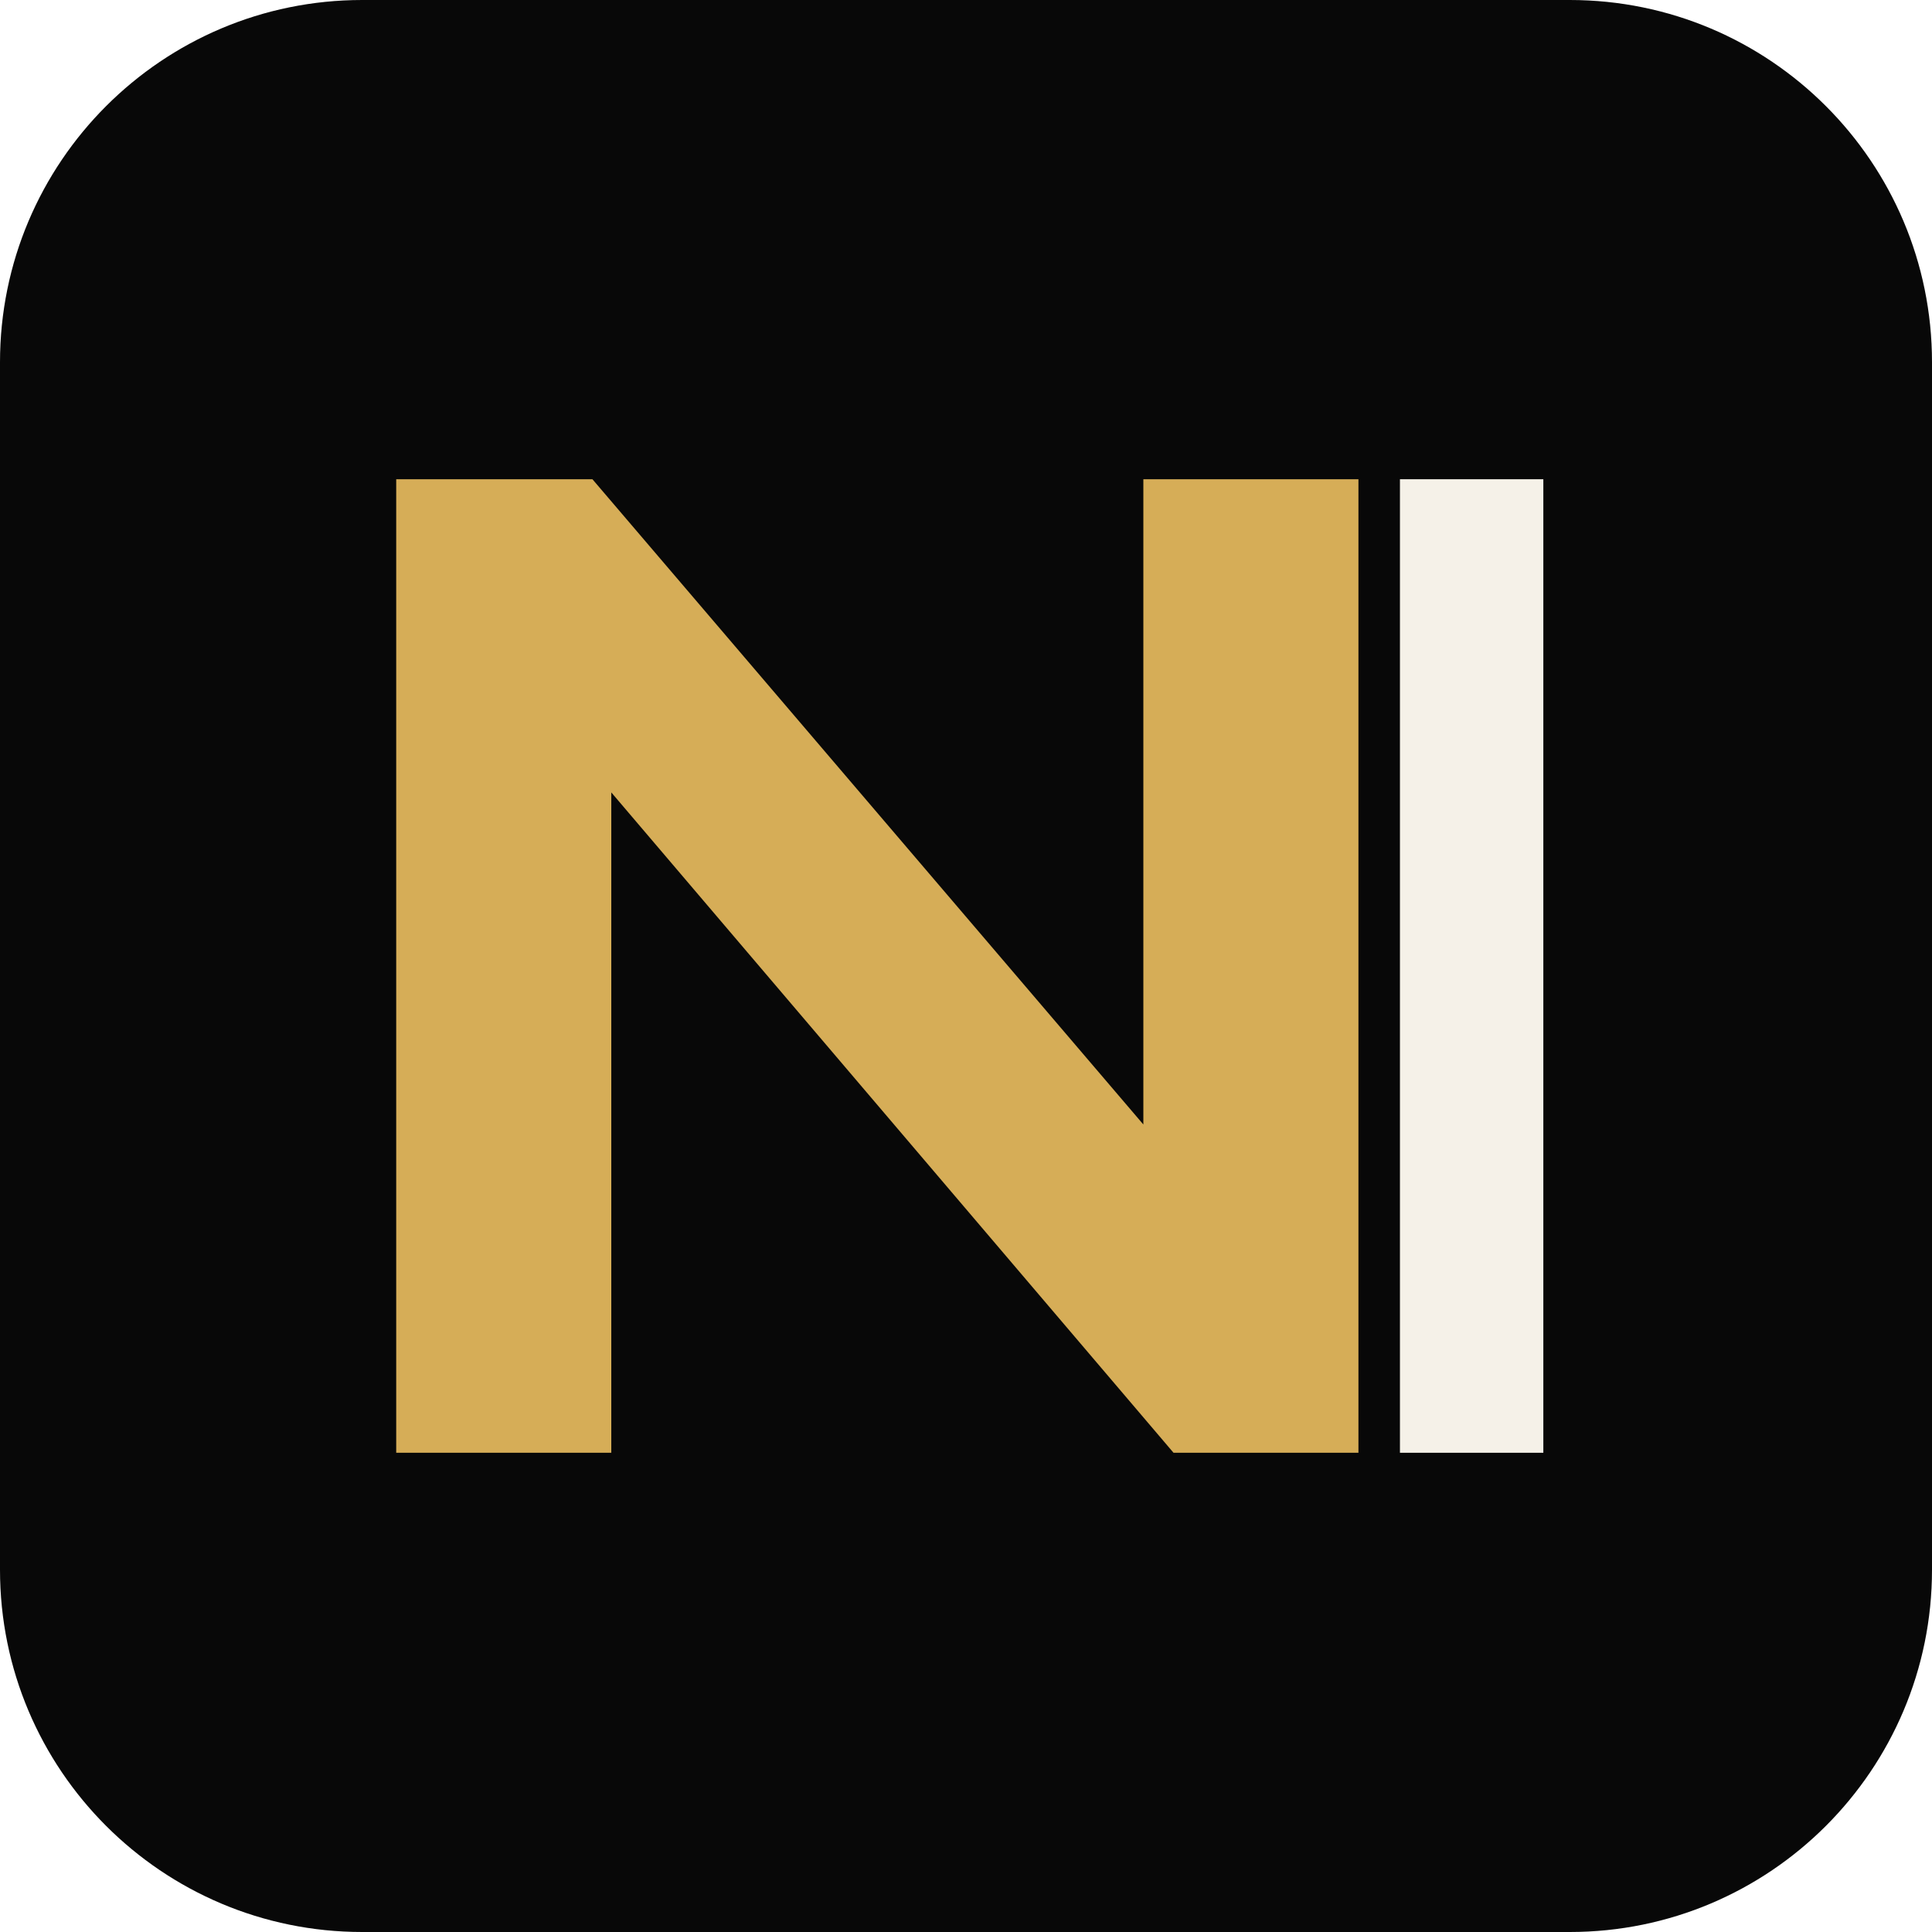
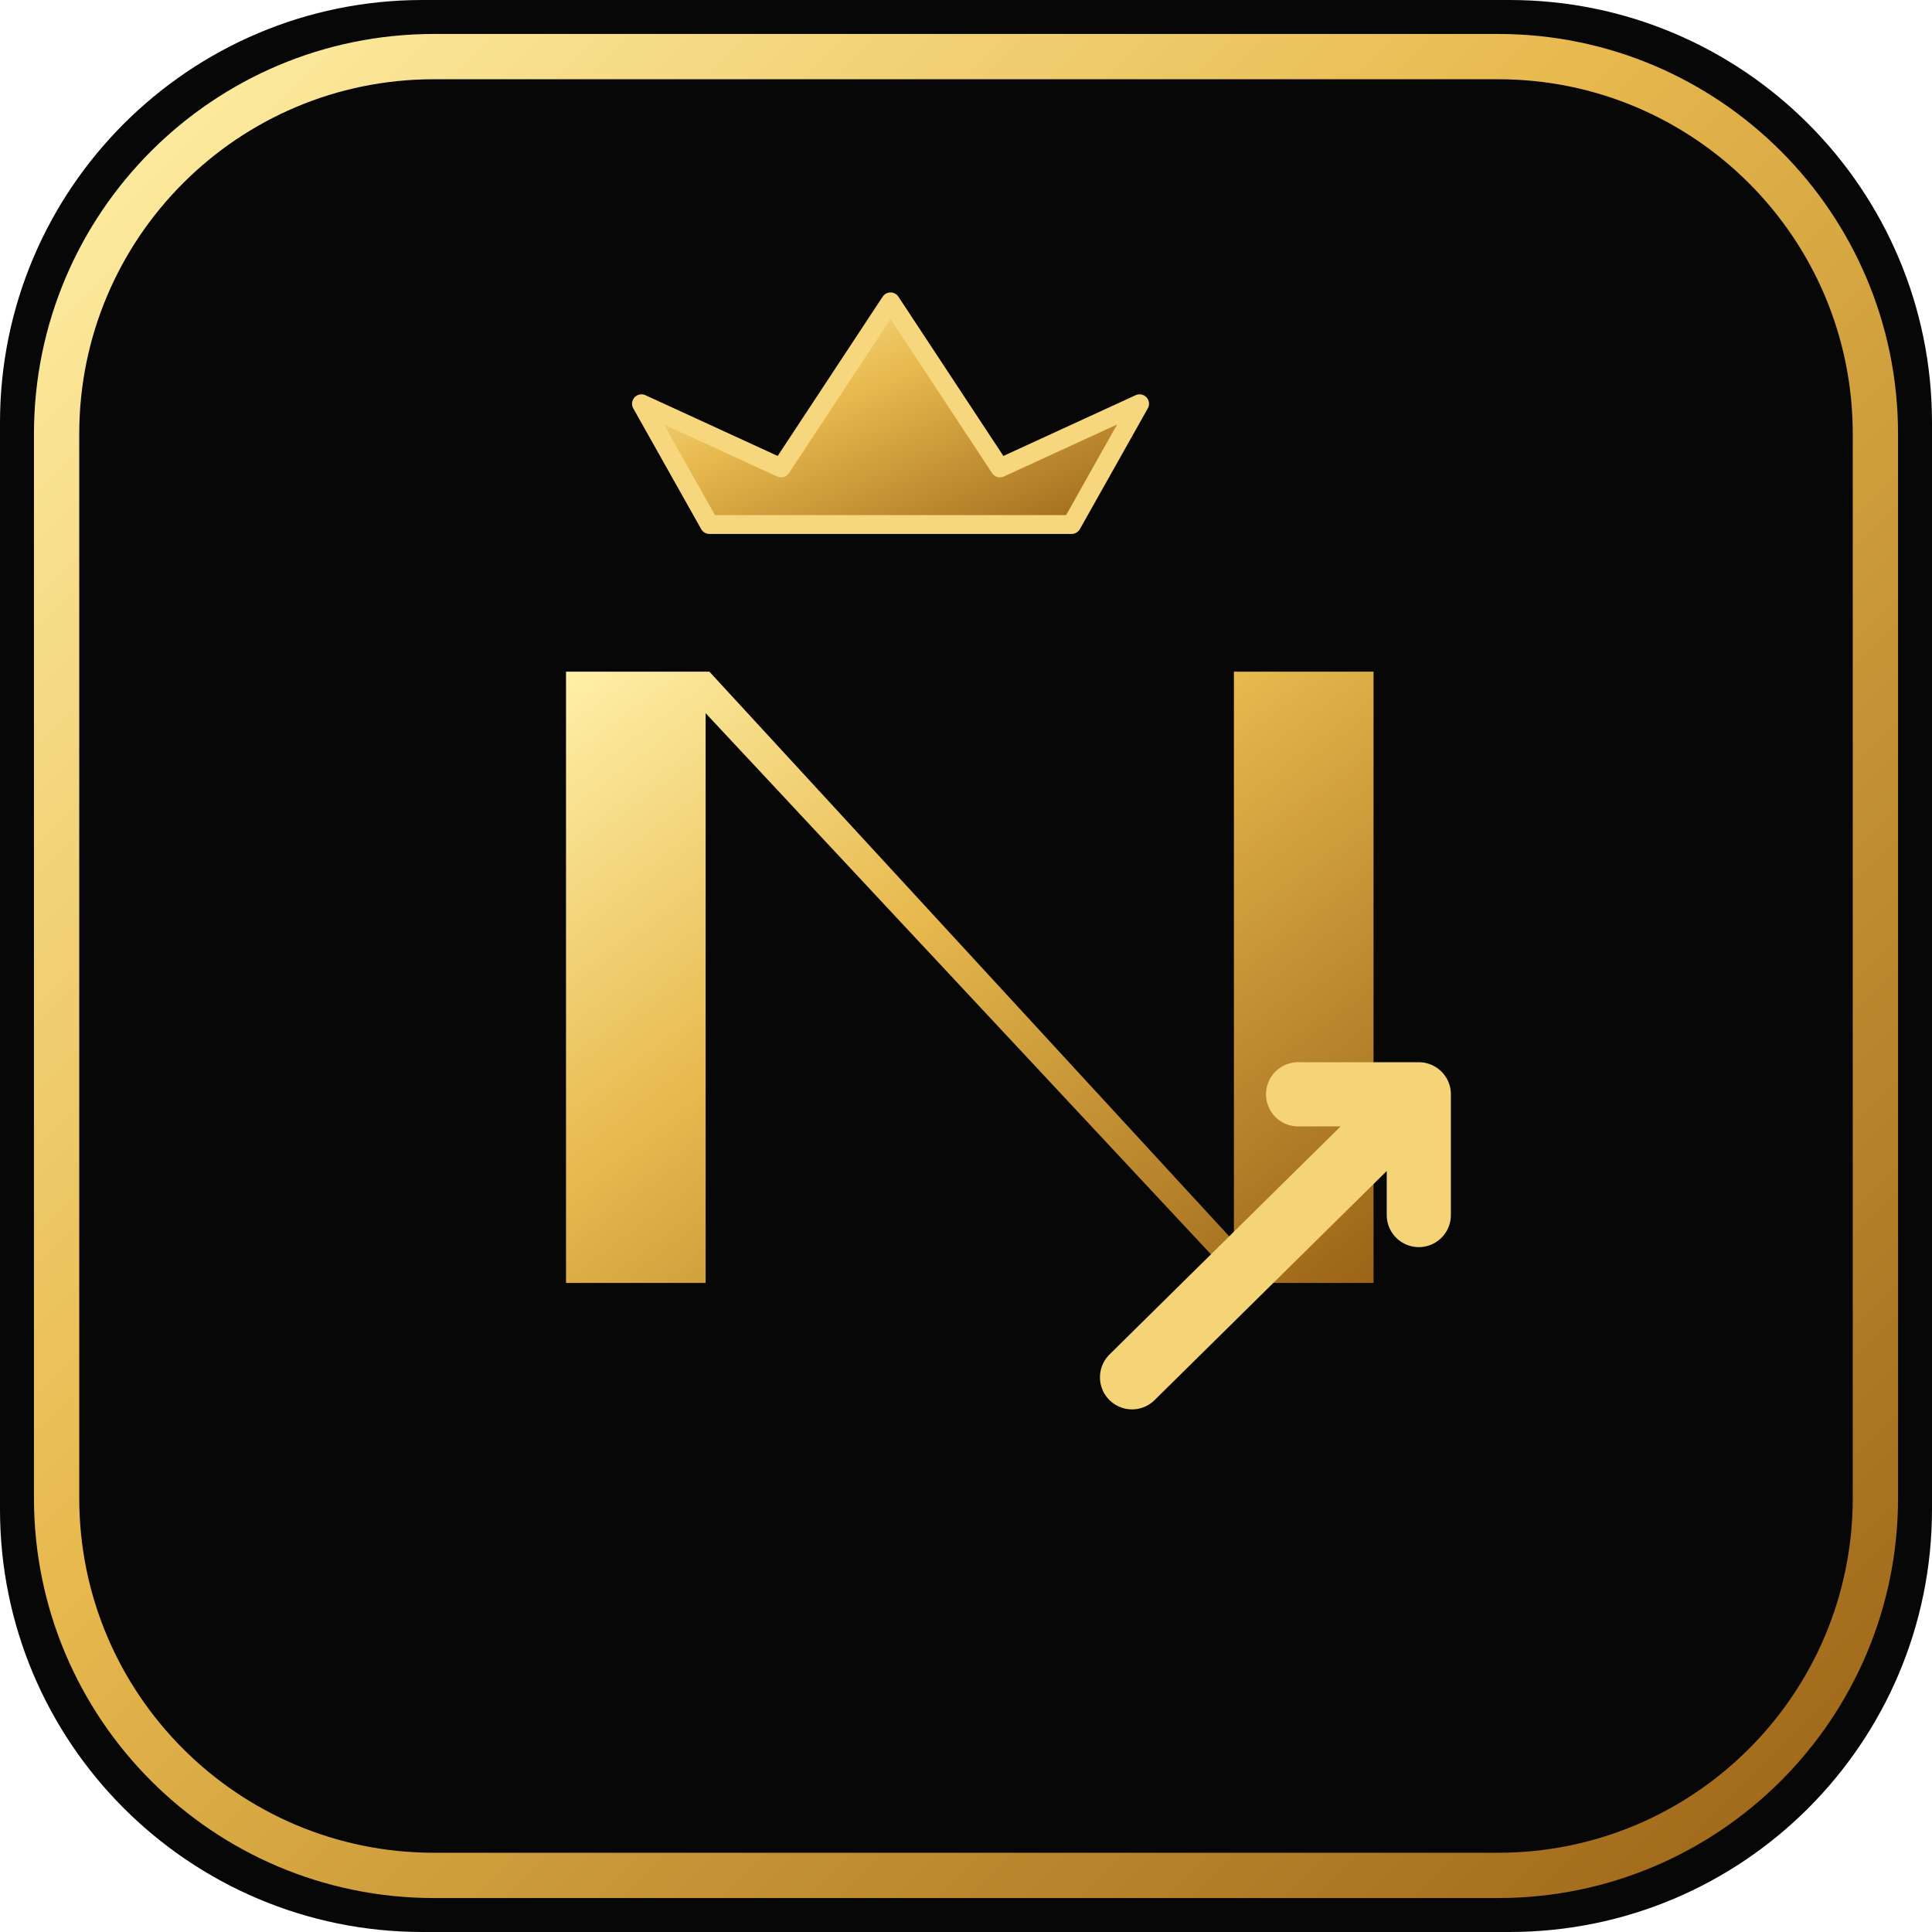
<svg xmlns="http://www.w3.org/2000/svg" viewBox="0 0 512 512">
-   <rect width="512" height="512" rx="96" fill="#080808" />
-   <path d="M105 385V127h52l146 171V127h57v258h-49L162 210v175z" fill="#d6ad57" />
-   <path d="M371 127h38v258h-38z" fill="#f5f1e8" />
+   <defs>
+     <linearGradient id="gold" x1="0" y1="0" x2="1" y2="1">
+       <stop stop-color="#fff0a8" />
+       <stop offset=".42" stop-color="#e7b94e" />
+       <stop offset="1" stop-color="#9b6417" />
+     </linearGradient>
+   </defs>
+   <rect width="512" height="512" rx="112" fill="#070707" />
+   <rect x="15" y="15" width="482" height="482" rx="100" fill="none" stroke="url(#gold)" stroke-width="12" />
+   <path d="M150 340V178h38l139 151V178h37v162h-36L187 189v151z" fill="url(#gold)" />
+   <path d="M188 139l-18-32 37 17 29-44 29 44 37-17-18 32z" fill="url(#gold)" stroke="#f7d77d" stroke-width="5" stroke-linejoin="round" />
+   <path d="M300 365l76-75m-32 0h32v32" fill="none" stroke="#f5d477" stroke-width="17" stroke-linecap="round" stroke-linejoin="round" />
</svg>
